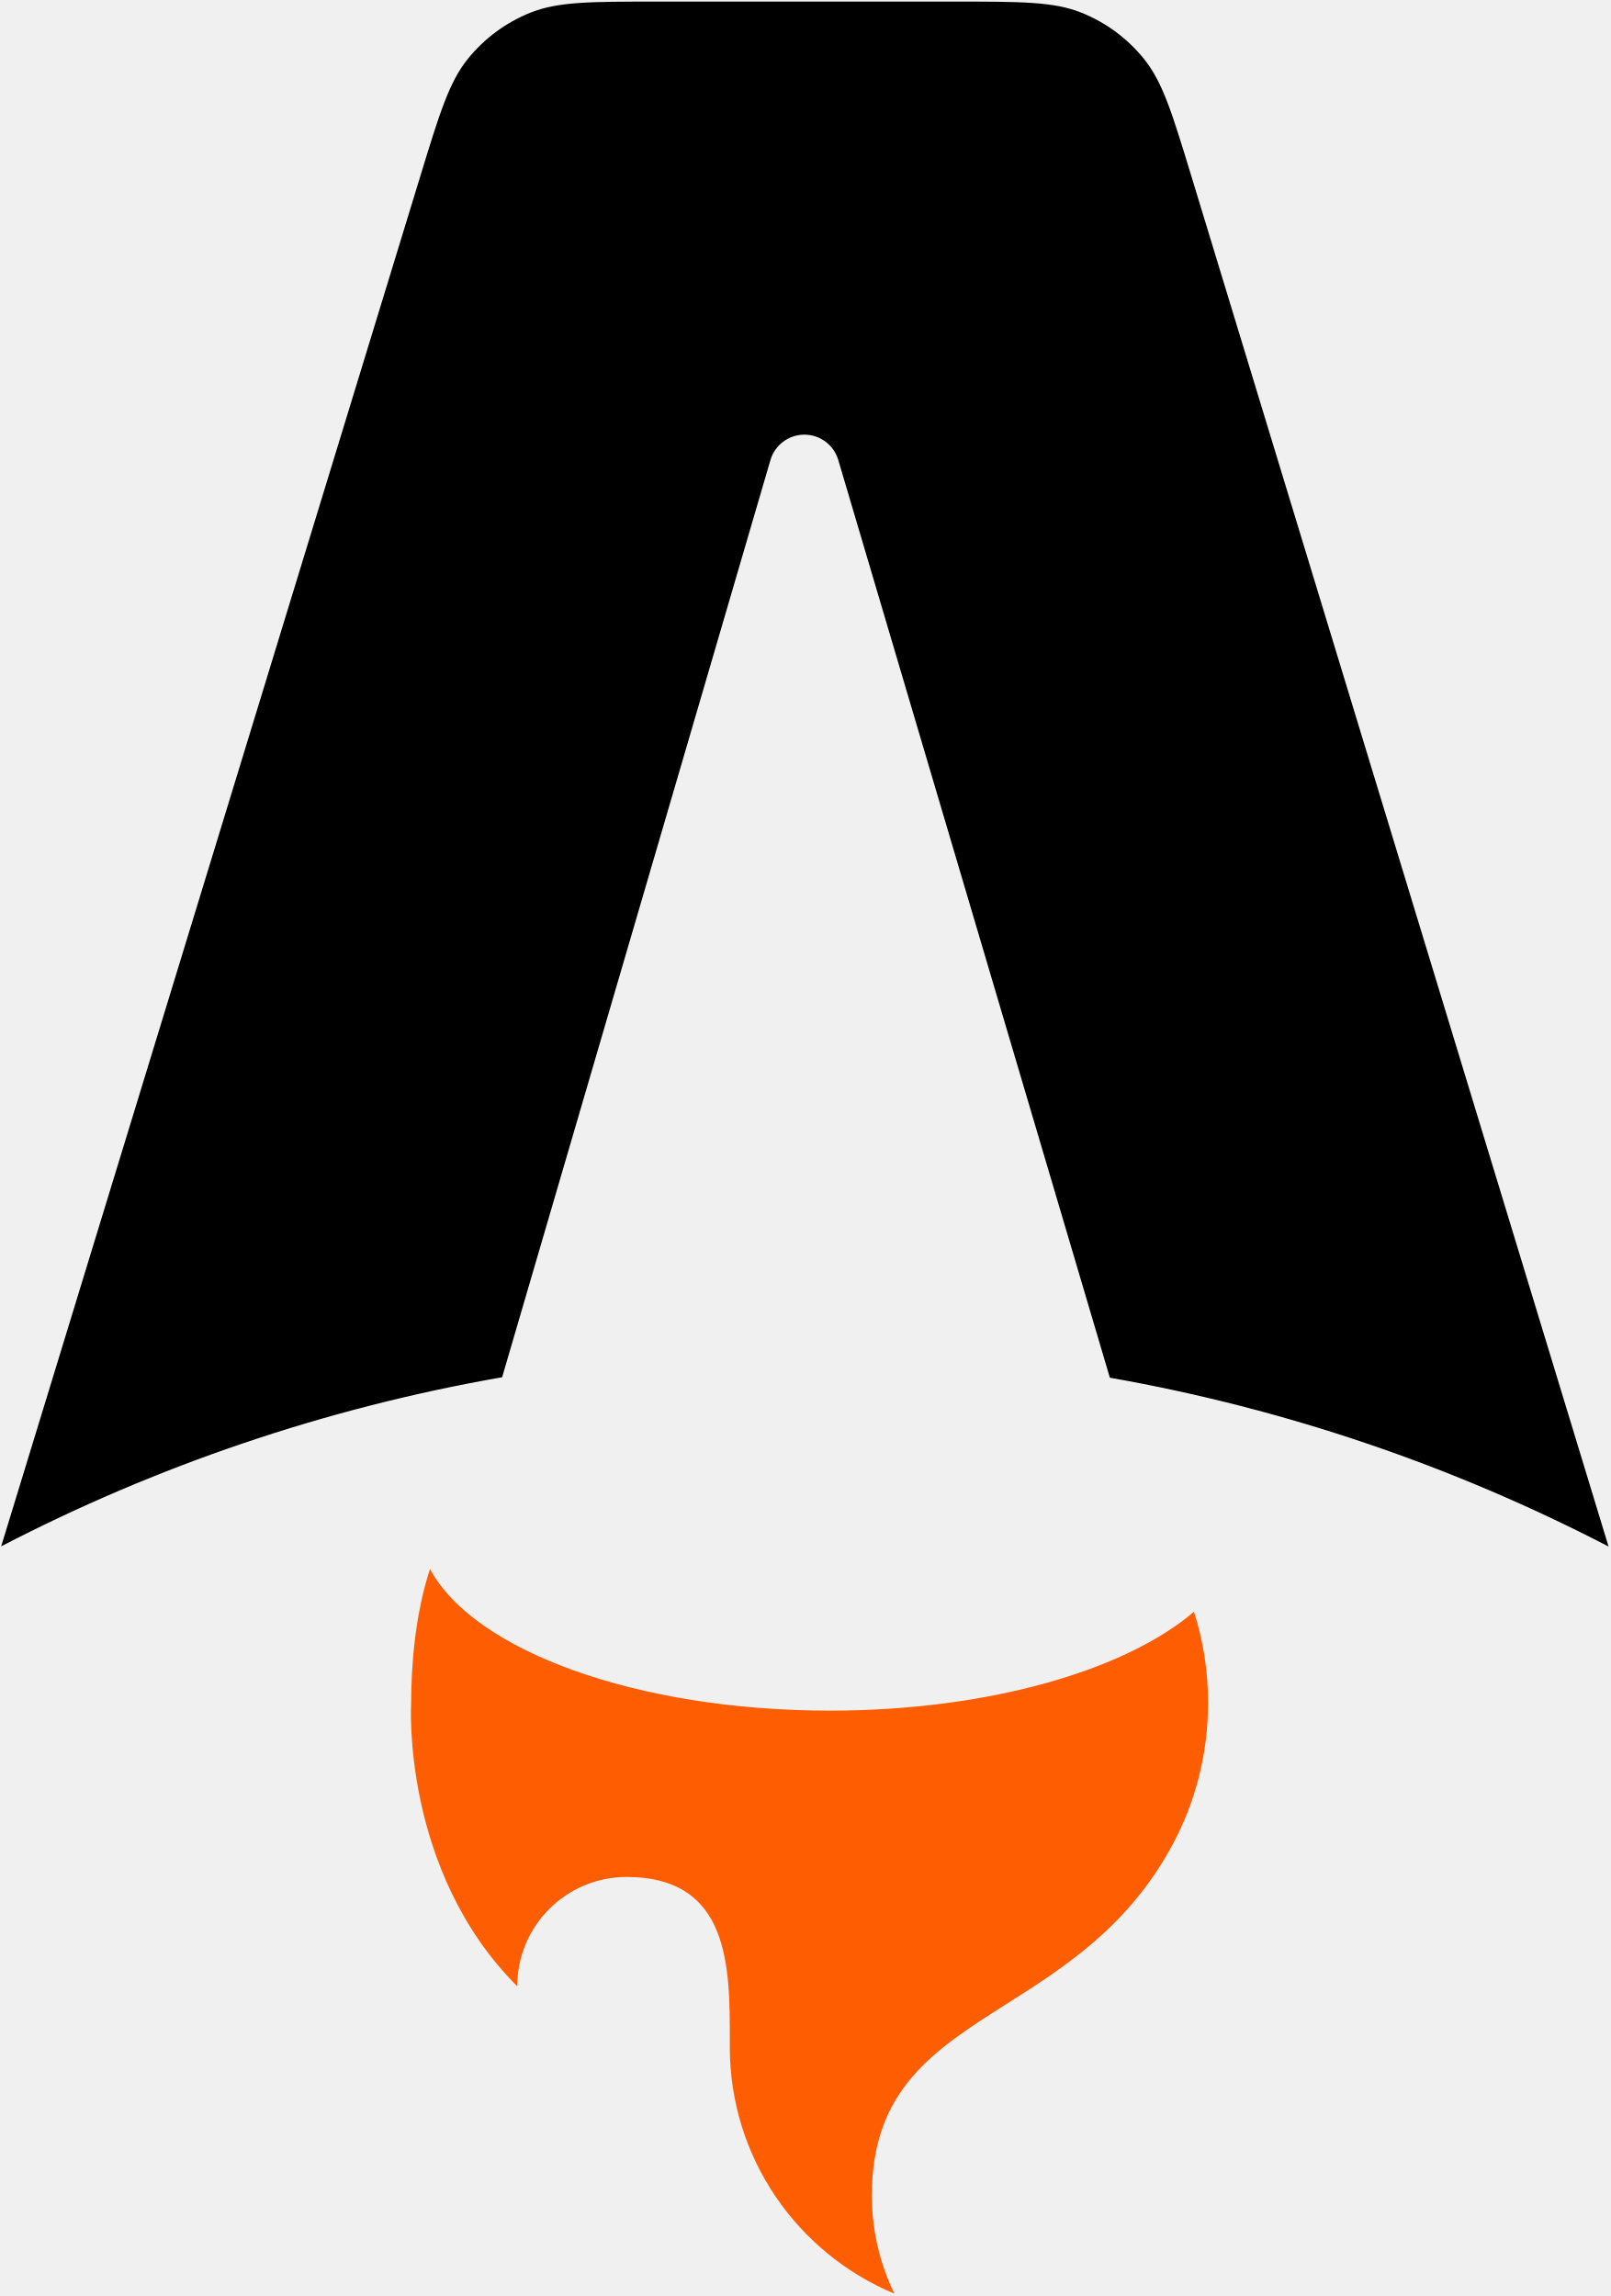
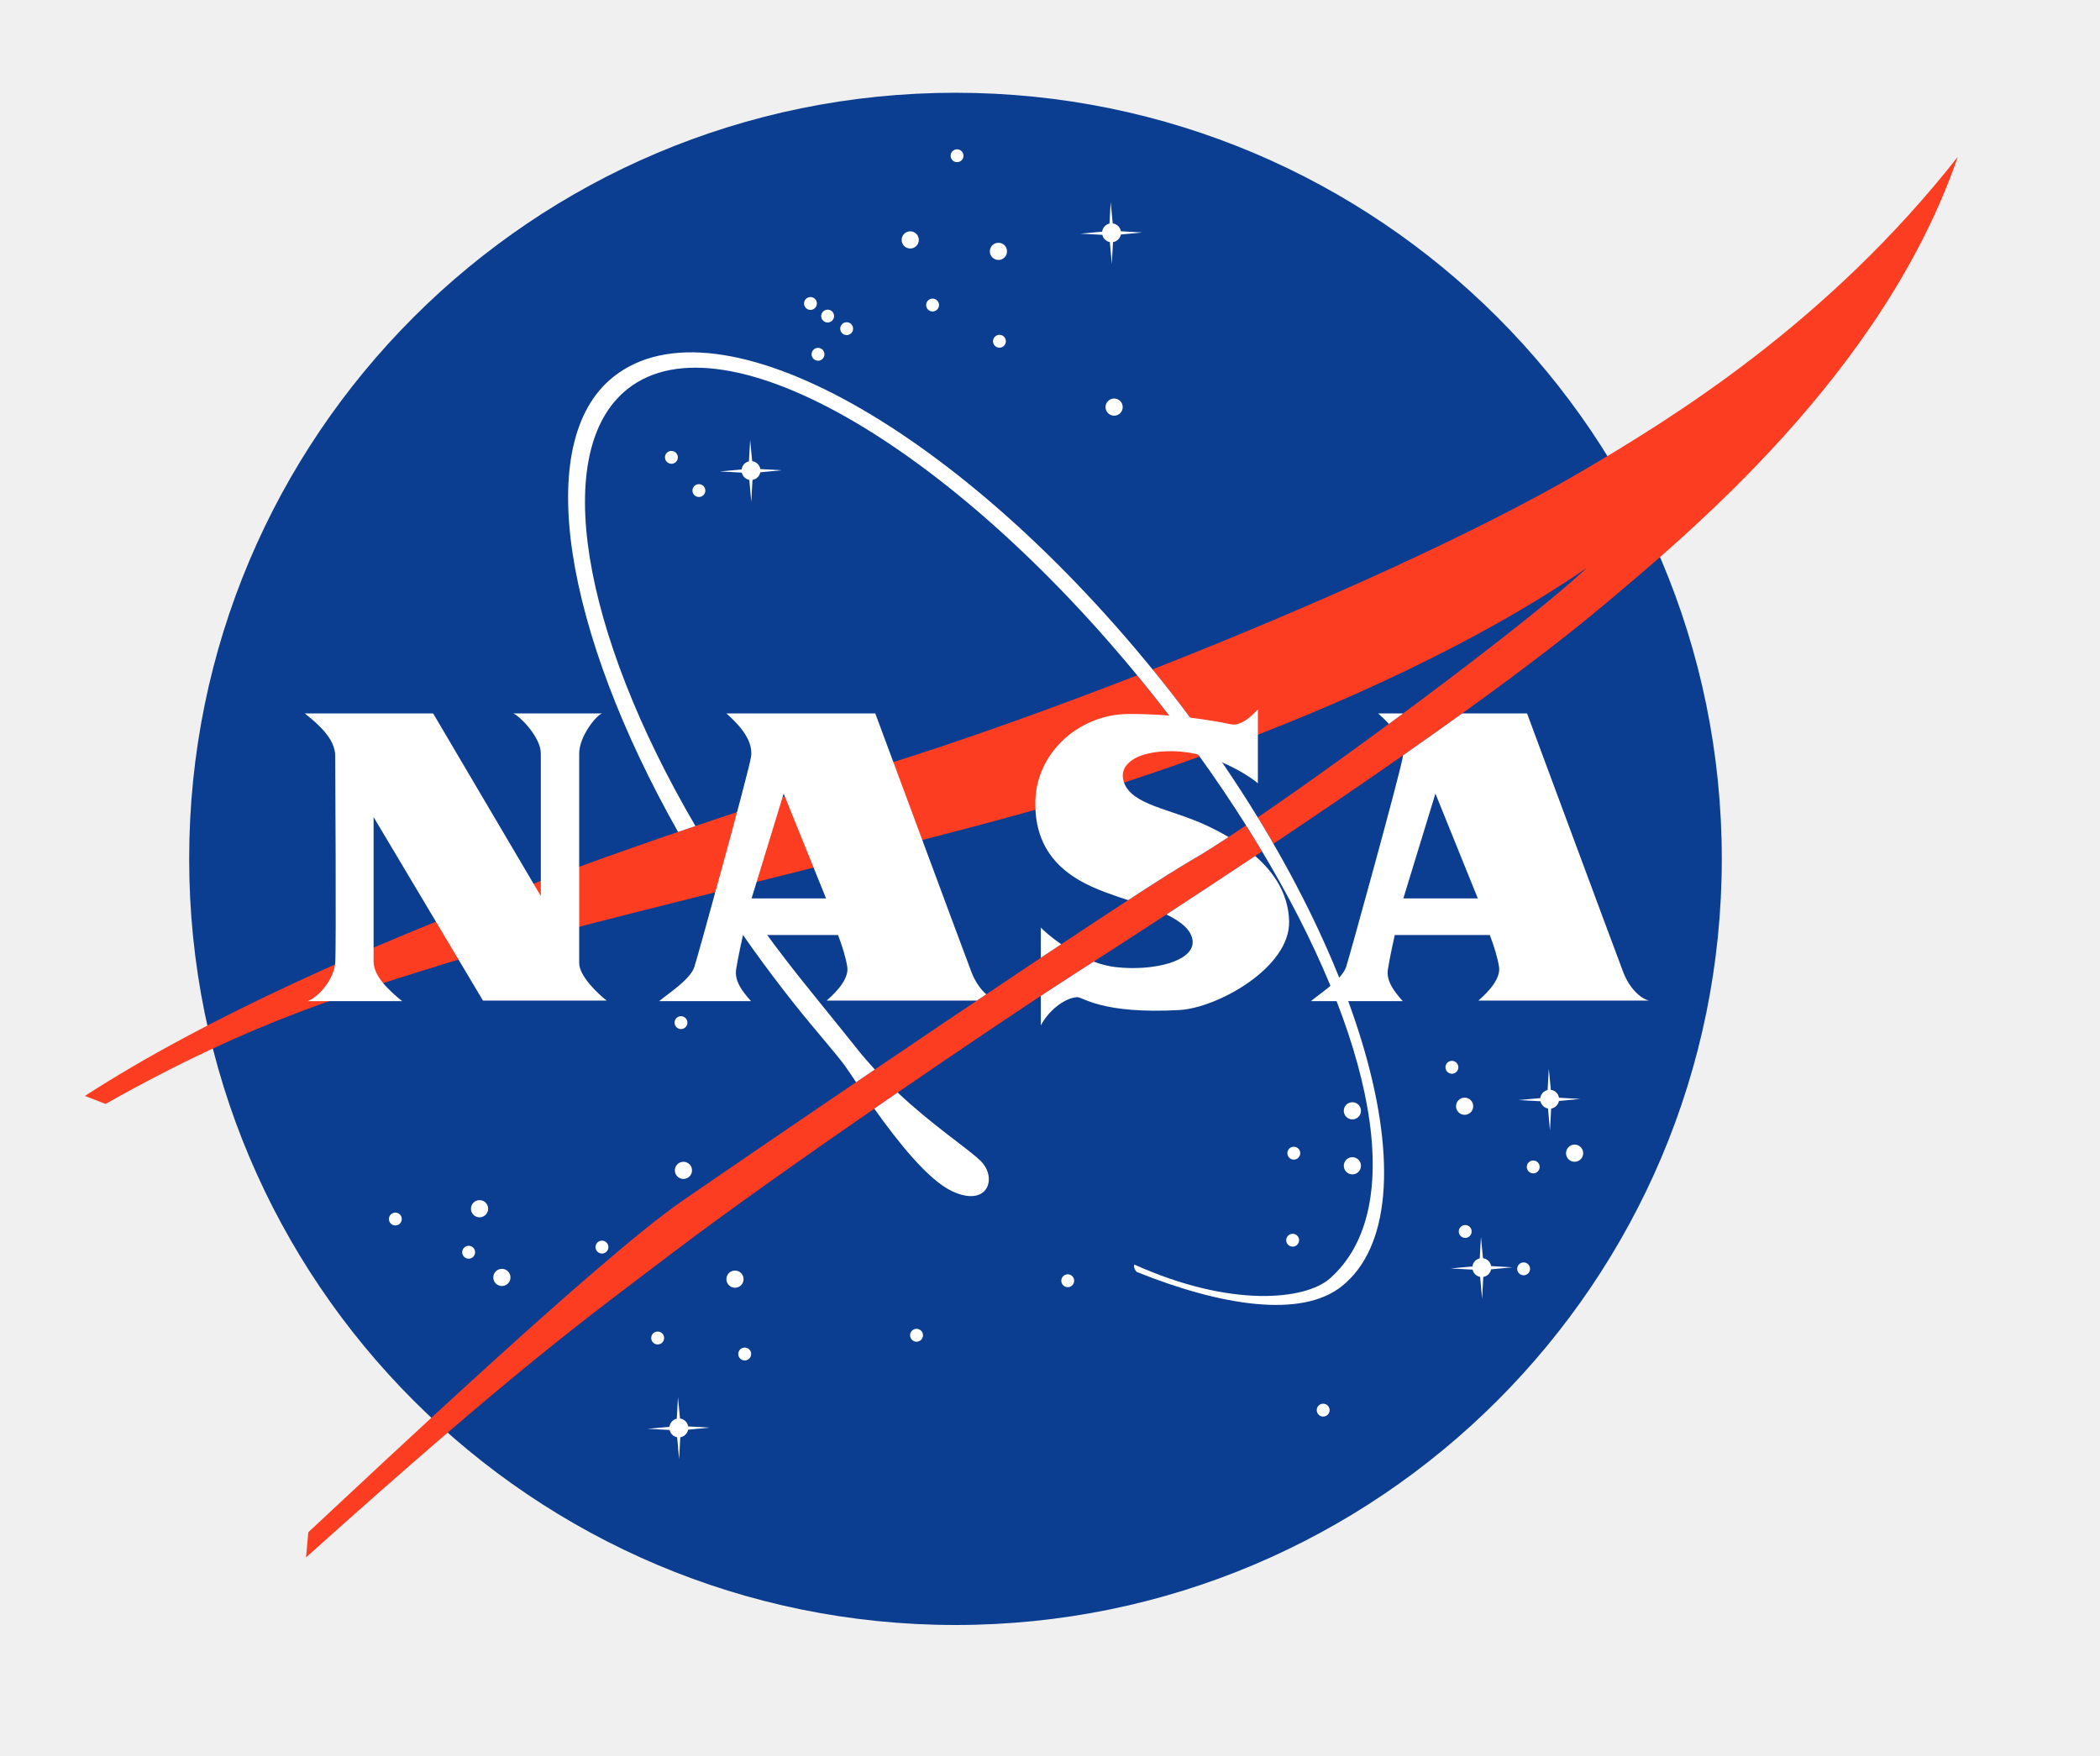
- <svg viewBox="0 0 627 894" fill="none">
-   <path fill-rule="evenodd" clip-rule="evenodd" d="M445.433 22.983C452.722 32.032 456.439 44.243 463.873 68.665L626.281 602.176C566.234 571.026 500.957 548.56 432.115 536.439L326.371 179.099C324.641 173.252 319.27 169.241 313.173 169.241C307.06 169.241 301.68 173.273 299.963 179.14L195.5 536.259C126.338 548.325 60.763 570.832 0.459 602.095L163.664 68.541C171.121 44.162 174.85 31.972 182.14 22.939C188.575 14.965 196.946 8.772 206.454 4.95C217.224 0.622 229.971 0.622 255.466 0.622H372.034C397.562 0.622 410.326 0.622 421.106 4.96C430.622 8.789 438.998 14.995 445.433 22.983Z" fill="currentColor" />
-   <path fill-rule="evenodd" clip-rule="evenodd" d="M464.867 627.566C438.094 650.46 384.655 666.073 323.101 666.073C247.551 666.073 184.229 642.553 167.426 610.921C161.419 629.05 160.072 649.798 160.072 663.052C160.072 663.052 156.114 728.134 201.38 773.401C201.38 749.896 220.435 730.842 243.939 730.842C284.226 730.842 284.181 765.99 284.144 794.506C284.143 795.36 284.142 796.209 284.142 797.051C284.142 840.333 310.595 877.436 348.215 893.075C342.596 881.518 339.444 868.54 339.444 854.825C339.444 813.545 363.679 798.175 391.845 780.311C414.255 766.098 439.155 750.307 456.315 718.629C465.268 702.101 470.352 683.17 470.352 663.052C470.352 650.68 468.43 638.757 464.867 627.566Z" fill="#FF5D01" />
+ <svg xmlns="http://www.w3.org/2000/svg" height="92" viewBox="0 0 110 92" width="110">
+   <circle cx="50.049" cy="45" fill="#0b3d91" r="40.14" />
+   <g fill="#fff">
+     <circle cx="47.679" cy="12.57" r=".45" />
+     <circle cx="52.299" cy="13.17" r=".45" />
+     <circle cx="58.359" cy="21.33" r=".45" />
+     <circle cx="25.119" cy="63.33" r=".45" />
+     <circle cx="26.289" cy="66.93" r=".45" />
+     <circle cx="20.709" cy="63.87" r=".337" />
+     <circle cx="39.009" cy="70.942" r=".338" />
+     <circle cx="67.711" cy="64.98" r=".337" />
+     <circle cx="76.052" cy="55.92" r=".338" />
+     <circle cx="35.169" cy="23.962" r=".337" />
+     <circle cx="44.349" cy="17.22" r=".337" />
+     <circle cx="43.352" cy="16.56" r=".337" />
+     <circle cx="42.452" cy="15.9" r=".337" />
+     <circle cx="36.609" cy="25.703" r=".337" />
+     <circle cx="50.131" cy="8.16" r=".337" />
+     <circle cx="52.352" cy="17.88" r=".337" />
+     <circle cx="48.849" cy="15.982" r=".337" />
+     <circle cx="42.849" cy="18.563" r=".337" />
+     <circle cx="69.309" cy="73.883" r=".337" />
+     <circle cx="24.549" cy="65.61" r=".338" />
+     <circle cx="48.009" cy="69.96" r=".338" />
+     <circle cx="31.531" cy="65.34" r=".338" />
+     <circle cx="34.449" cy="70.103" r=".338" />
+     <circle cx="55.929" cy="67.103" r=".337" />
+     <circle cx="67.771" cy="60.42" r=".337" />
+     <circle cx="76.749" cy="64.522" r=".337" />
+     <circle cx="79.809" cy="66.48" r=".337" />
+     <circle cx="80.312" cy="61.14" r=".337" />
+     <circle cx="35.671" cy="53.58" r=".337" />
+     <circle cx="35.799" cy="61.32" r=".45" />
+     <circle cx="38.499" cy="67.02" r=".45" />
+     <circle cx="70.839" cy="61.08" r=".45" />
+     <circle cx="82.479" cy="60.42" r=".45" />
+     <circle cx="76.719" cy="57.96" r=".45" />
+     <circle cx="70.839" cy="58.2" r=".45" />
+     <path d="M58.71 12.288l1.119-.107-1.117-.063c-.035-.216-.208-.385-.426-.413l-.107-1.114-.064 1.123c-.202.045-.357.214-.382.424l-1.144.104 1.152.062c.042.193.198.344.394.38l.104 1.148.061-1.146C58.507 12.651 58.671 12.492 58.71 12.288z" />
+     <path d="M39.824 24.746l1.119-.107-1.117-.063c-.034-.216-.208-.385-.426-.413l-.107-1.114-.063 1.123c-.203.045-.358.214-.383.424l-1.144.104 1.152.062c.042.193.198.344.394.38l.104 1.148.062-1.146C39.622 25.11 39.786 24.95 39.824 24.746z" />
+     <path d="M81.659 57.684l1.119-.107-1.117-.063c-.034-.216-.208-.385-.426-.413l-.107-1.114-.063 1.123c-.202.045-.357.214-.382.424l-1.144.104 1.152.062c.042.193.198.344.394.38l.104 1.148.062-1.146C81.456 58.048 81.62 57.889 81.659 57.684z" />
+     <path d="M36.044 74.906l1.119-.107-1.117-.063c-.035-.216-.208-.385-.426-.413l-.107-1.113-.063 1.122c-.203.045-.358.214-.383.424l-1.144.104 1.152.062c.042.193.198.345.394.38l.104 1.148.062-1.146C35.841 75.27 36.006 75.11 36.044 74.906z" />
+     <path d="M78.104 66.506l1.119-.107-1.117-.063c-.034-.216-.208-.385-.426-.413l-.107-1.114-.063 1.122c-.202.045-.357.214-.382.424l-1.144.104 1.152.062c.042.193.198.344.394.38l.104 1.148.062-1.146C77.901 66.87 78.066 66.71 78.104 66.506z" />
+     <path d="M59.568 35.385c-4.667 1.814-9.219 3.433-13.06 4.635-7.805 2.444-29.16 9.06-42.06 17.4l1.08.42c7.86-4.44 12.969-5.835 17.88-7.38 5.34-1.68 22.603-5.72 30.42-7.92 2.641-.743 5.734-1.716 9.01-2.9-.762-1.063-1.566-2.129-2.412-3.193C60.143 36.088 59.856 35.734 59.568 35.385zM65.27 43.244c-1.13.763-2.077 1.372-2.74 1.756-3.84 2.22-22.561 15-26.82 17.94s-16.08 14.1-19.56 17.34l-.12 1.319c11.22-10.08 14.74-12.566 19.2-15.959 5.52-4.2 16.939-11.97 20.82-14.46 3.71-2.38 7.056-4.569 10.059-6.572-.049-.082-.098-.164-.147-.247C65.736 43.99 65.505 43.618 65.27 43.244zM82.809 24.72c-5.466 3.204-14.081 7.071-22.439 10.352.2.245.399.492.597.741.934 1.176 1.815 2.36 2.644 3.545 6.57-2.42 13.779-5.668 19.499-9.599-2.725 2.582-11.734 9.315-17.227 13.068.283.461.557.922.822 1.381 8.322-5.569 13.922-9.668 17.185-12.409 4.5-3.78 14.76-12.24 18.66-23.58C95.709 16.92 87.621 21.899 82.809 24.72z" fill="#fc3d21" />
+     <path d="M44.884 54.939c-.885-1.114-2.109-2.606-3.028-3.763-1.229-1.547-2.366-3.11-3.408-4.671-.34.085-.679.17-1.018.255 1.258 1.963 2.655 3.923 4.177 5.839 1.112 1.4 2.123 2.527 2.641 3.228.105.142.313.456.594.874.324-.22.651-.442.981-.666C45.504 55.688 45.189 55.323 44.884 54.939zM51.344 60.803c-.727-.688-2.49-1.837-4.325-3.561-.405.278-.814.56-1.224.844 1.185 1.67 2.799 3.721 4.063 4.319C51.762 63.307 52.275 61.685 51.344 60.803zM60.967 35.813c-10.492-13.206-23.309-20.461-28.835-16.07-4.292 3.41-2.53 13.376 3.386 23.845.306-.105.609-.208.909-.31-5.971-10.2-7.605-19.679-3.557-22.896 5.087-4.042 17.37 3.241 27.558 16.064 2.109 2.654 3.963 5.318 5.533 7.915 6.012 9.95 7.857 18.948 3.703 22.621-1.271 1.124-5.155 1.565-10.243-.725-.071.089.043.33.132.389 4.392 1.766 8.599 2.439 10.723.752C75.38 63.342 71.459 49.019 60.967 35.813z" />
+     <path d="M15.969 37.38h6.72l5.64 9.57c0 0 0-6.93 0-7.47 0-.84-1.065-1.935-1.44-2.1.45 0 4.38 0 4.65 0-.285.075-1.2 1.185-1.2 2.1 0 .45 0 10.5 0 10.98 0 .675.975 1.605 1.44 1.965h-6.48l-5.73-9.615c0 0 0 7.17 0 7.56 0 .75.735 1.47 1.5 2.085h-4.95c.705-.3 1.38-1.245 1.44-1.995s0-10.425 0-10.845C17.559 38.7 16.674 37.95 15.969 37.38z" />
+     <path d="M77.439 52.425h8.94c-.495-.12-1.05-.705-1.35-1.485-.3-.78-5.04-13.56-5.04-13.56H76.59c-.964.694-1.997 1.426-3.1 2.197-.003.028-.006.056-.011.083-.148.9-2.808 10.534-2.97 11.01-.225.66-1.38 1.395-1.845 1.785h4.815c-.48-.54-.87-1.065-.78-1.665.09-.6.36-1.8.36-1.8h4.98c.225.6.393 1.139.48 1.65C78.624 51.255 77.994 51.945 77.439 52.425zM73.509 47.07l1.68-5.49 2.22 5.49H73.509zM72.752 37.928c.247-.182.495-.365.742-.548h-1.305C72.319 37.5 72.534 37.689 72.752 37.928z" />
+     <path d="M38.559 50.79c.09-.6.36-1.8.36-1.8h4.98c.225.6.393 1.139.48 1.65.105.615-.525 1.305-1.08 1.785h7.871c.164-.11.327-.22.49-.329-.305-.27-.586-.675-.771-1.156-.3-.78-5.04-13.56-5.04-13.56h-7.8c.375.345 1.455 1.275 1.29 2.28-.147.9-2.808 10.534-2.97 11.01-.225.66-1.38 1.395-1.845 1.785h4.815C38.859 51.915 38.469 51.39 38.559 50.79zM41.049 41.58l2.22 5.49h-3.9L41.049 41.58z" />
+     <path d="M65.748 44.848c-1.468.978-3.017 1.999-4.649 3.065.732.355 1.315.801 1.371 1.377.104 1.082-2.07 1.605-4.035 1.38-.393-.045-.779-.148-1.147-.286-.408.263-.82.528-1.238.796-.425.273-.941.609-1.53.997v1.553c.39-.765 1.243-1.45 1.905-1.485.285-.015 1.275.9 5.355.675 1.98-.109 5.805-2.22 5.745-4.65C67.489 46.834 66.739 45.714 65.748 44.848zM54.519 48.6v1.582c.361-.241.717-.478 1.066-.709C55.036 49.091 54.647 48.734 54.519 48.6zM64.353 43.855c-.38-.225-.765-.422-1.134-.596-1.92-.9-3.93-1.065-4.35-2.28-.296-.857.54-1.65 2.58-1.62 2.04.03 3.93 1.245 4.44 1.68v-3.87c-.15.15-.808.905-1.41.78-1.155-.24-3.12-.553-5.37-.54-2.58.015-4.8 2.009-4.875 4.53-.105 3.525 2.715 4.485 4.305 5.04.164.057.351.118.554.183 1.525-.992 2.731-1.756 3.437-2.163C63.004 44.726 63.625 44.334 64.353 43.855z" />
+   </g>
</svg>
